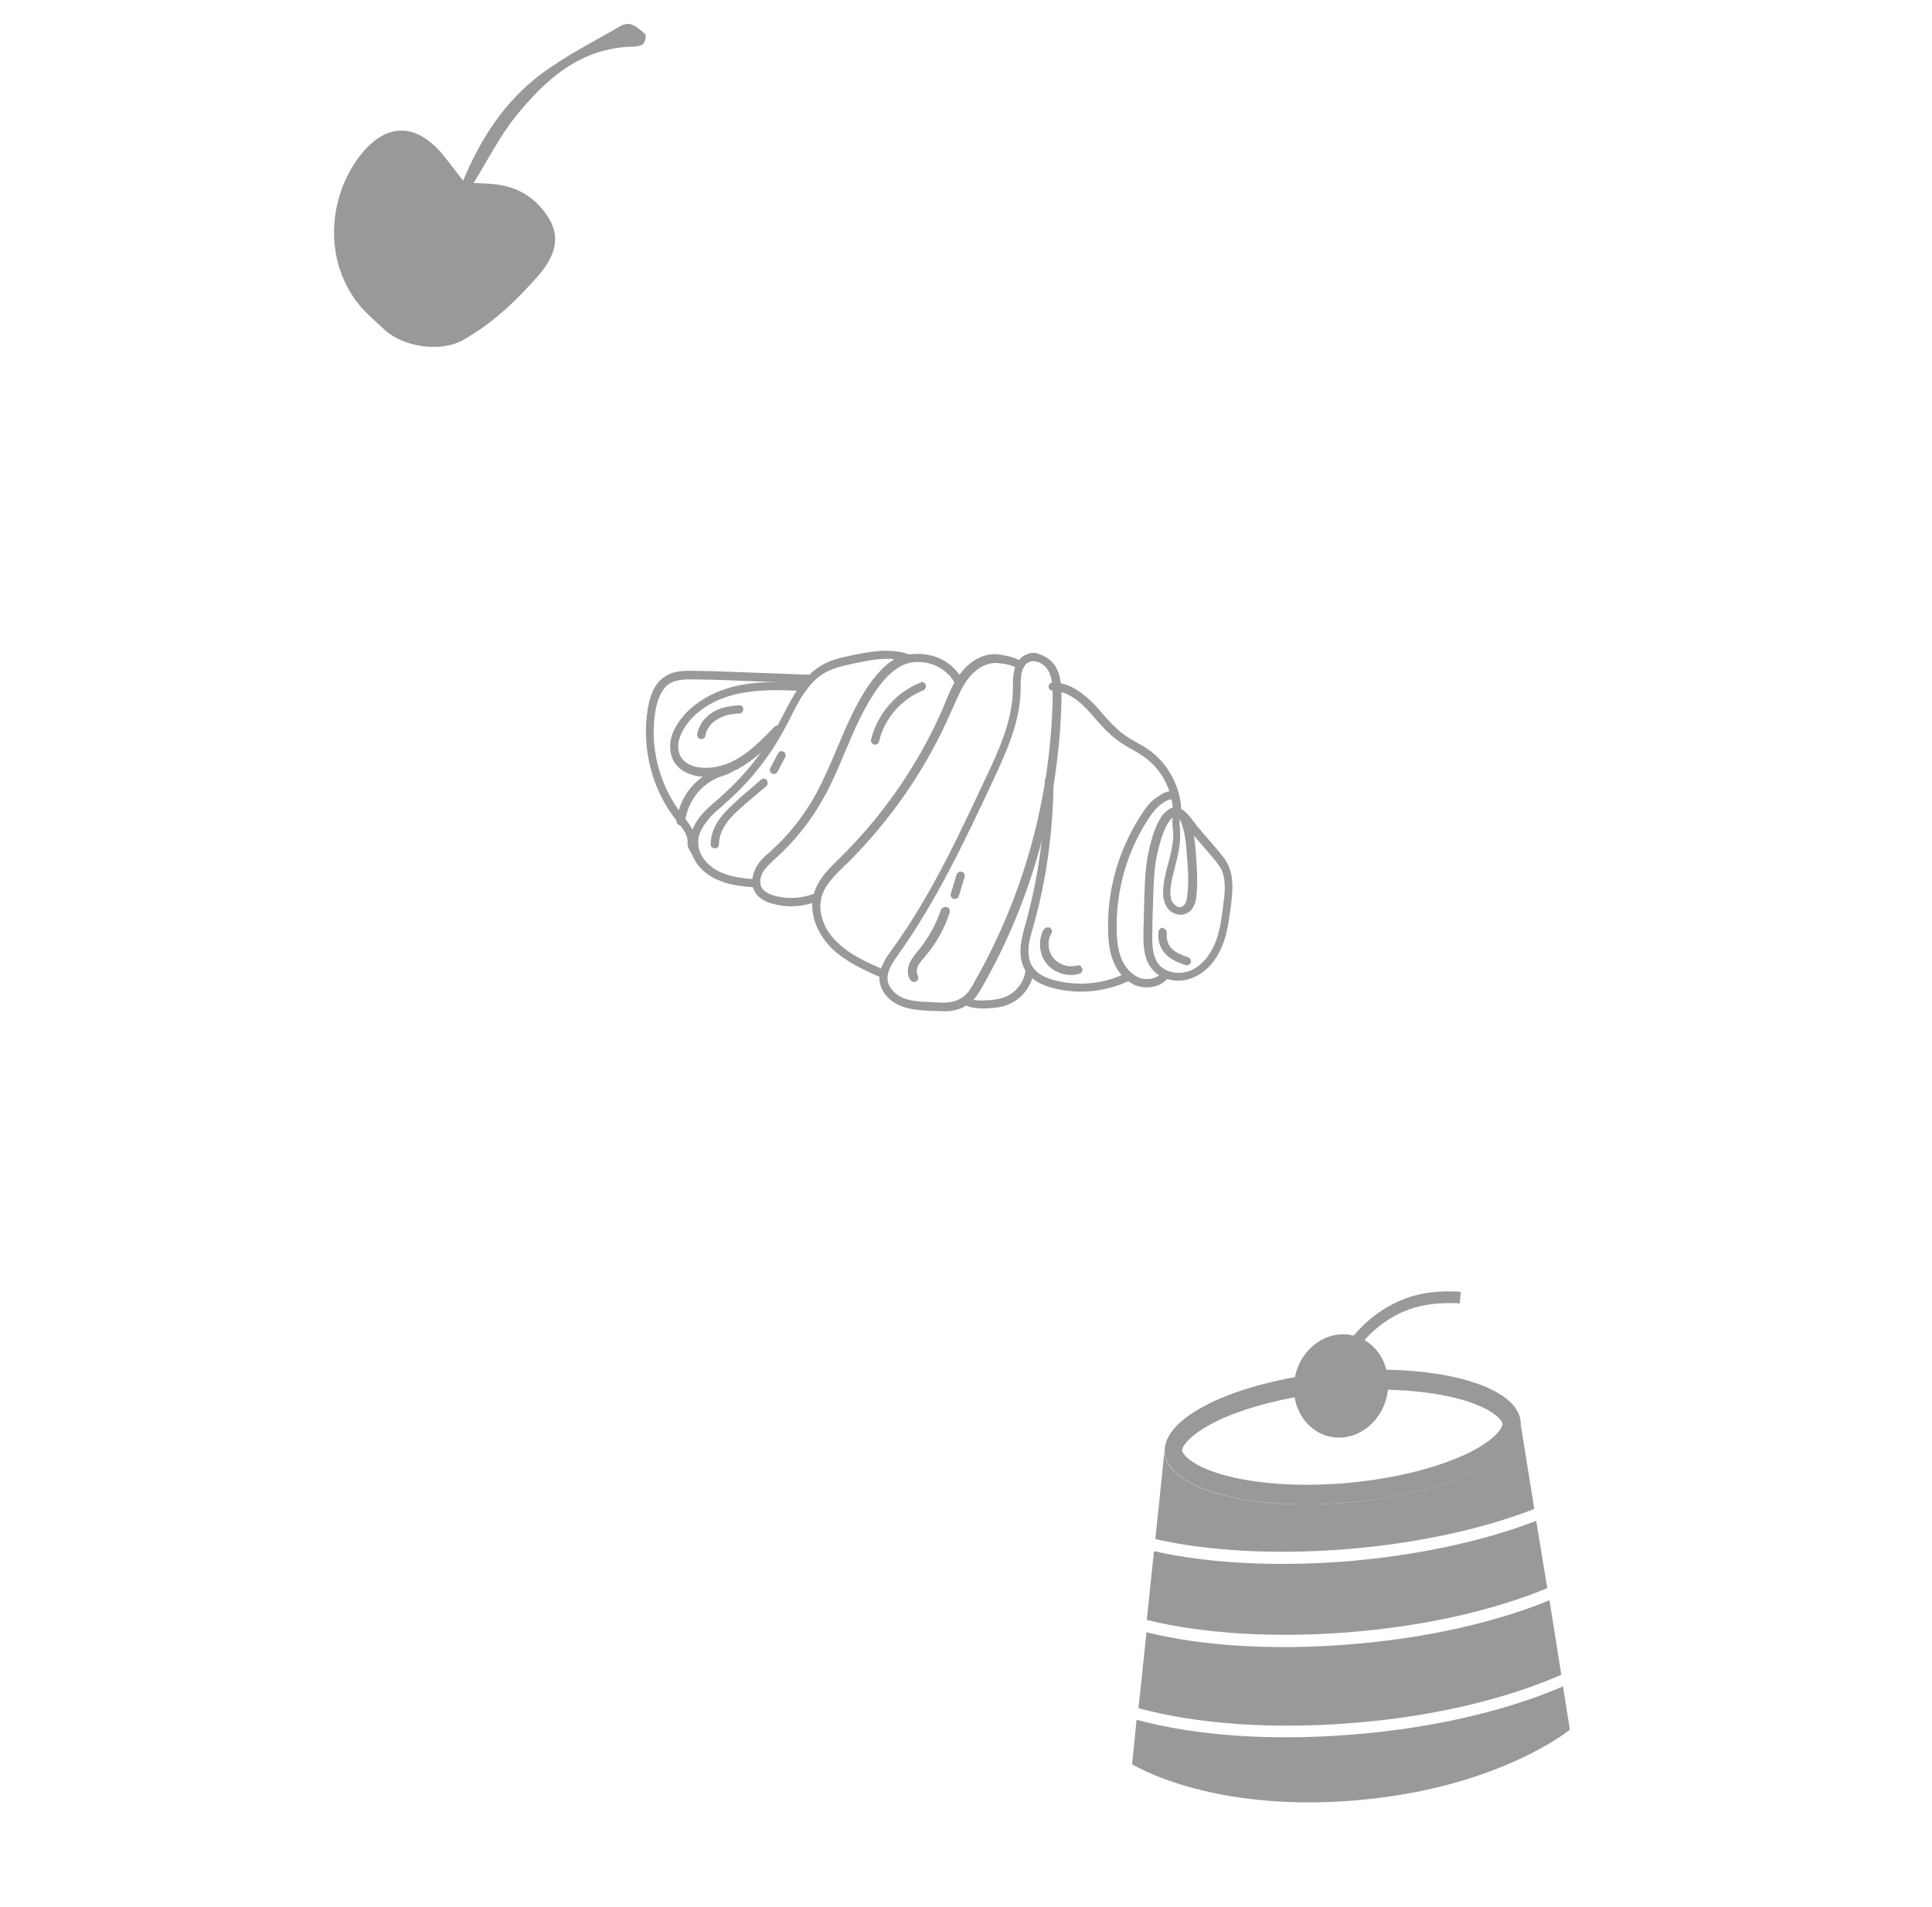
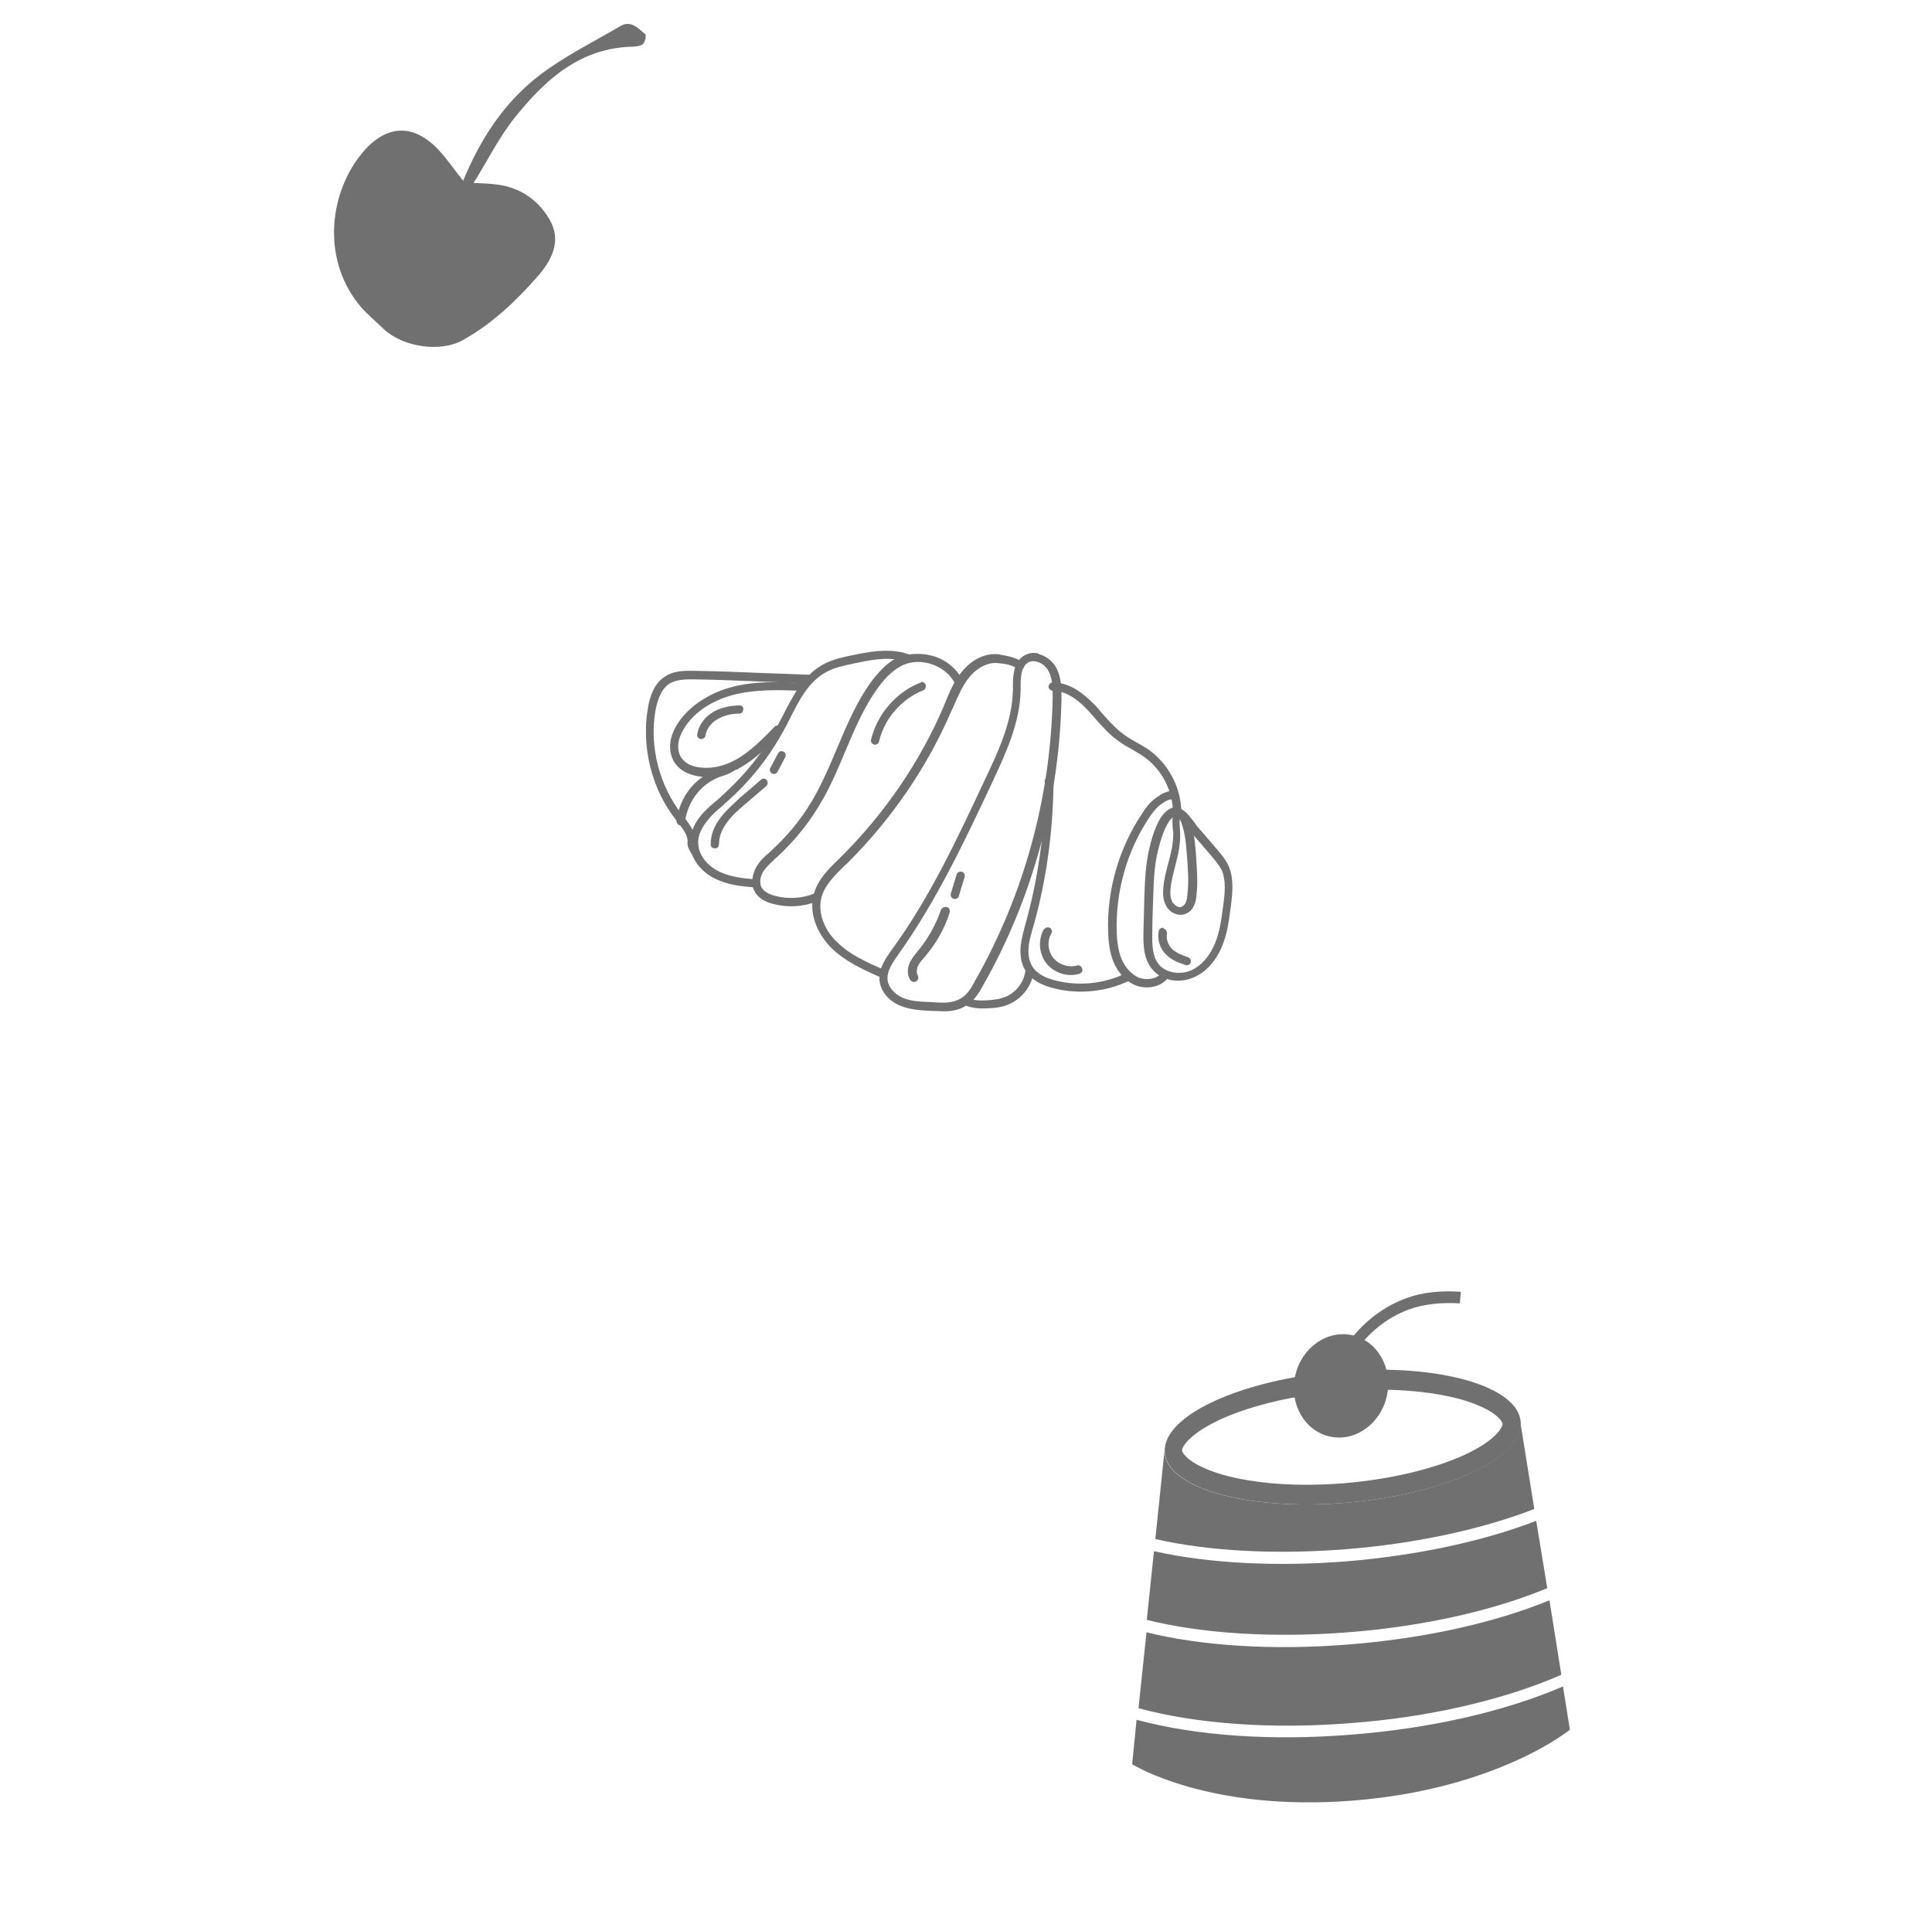
- <svg xmlns="http://www.w3.org/2000/svg" version="1.1" id="Слой_1" opacity="0.5" x="0px" y="0px" viewBox="0 0 700 691" style="enable-background:new 0 0 700 691;" xml:space="preserve">
+ <svg xmlns="http://www.w3.org/2000/svg" version="1.1" id="Слой_1" opacity="0.7" x="0px" y="0px" viewBox="0 0 700 691" style="enable-background:new 0 0 700 691;" xml:space="preserve">
  <style type="text/css">
	.st0{fill:#333333;}
</style>
  <g>
    <g>
      <g>
        <path class="st0" d="M376.7,237.1c2.2,0.7,4.3,2.2,5.6,4.2c2.2,3.5,2.3,7.7,2.3,11.8c-0.7,36.3-10.4,72.2-28.3,103.8     c-1.5,2.8-3.2,5.5-5.8,7.2c-2.7,1.9-6,2.6-10.1,2.3l-3.5-0.1l0,0c-3.4-0.2-7.2-0.4-10.8-1.9c-4.1-1.7-6.9-5.1-7.4-8.8     c-0.6-4.5,2.3-8.5,4.6-11.7c13.9-19.1,23.9-40.8,33.8-61.9c4.6-9.7,9.8-20.8,9.9-32.3v-0.8c0-3.8,0.1-8.6,3.7-11.1     c1.6-1.1,3.5-1.5,5.5-1C376.2,237,376.4,237,376.7,237.1z M336.7,363.1l3.7,0.2c3.4,0.2,6.1-0.4,8.2-1.8s3.5-3.8,4.8-6.3     c17.7-31.2,27.3-66.5,28-102.4c0-3.6,0-7.3-1.8-10.1c-0.9-1.5-2.6-2.7-4.3-3c-0.8-0.2-2-0.2-3.1,0.6c-2.3,1.6-2.4,5.1-2.4,8.6     v0.8c-0.1,12.1-5.5,23.5-10.2,33.6c-9.9,21.1-20.2,43-34,62.4c-2.1,3-4.4,6.2-4,9.5c0.3,2.6,2.6,5.1,5.5,6.4     C330,362.8,333.4,363,336.7,363.1L336.7,363.1z" />
      </g>
      <g>
-         <path class="st0" d="M366.8,238.2c1.3,0.4,2.4,0.9,3.7,1.7c0.6,0.5,0.8,1.4,0.4,2.1c-0.5,0.6-1.4,0.8-2.1,0.4     c-2-1.4-4.6-1.9-7.2-2.1c-4.2-0.5-8.3,2.4-10.5,5.2c-2.4,3-4,6.8-5.6,10.4c-0.1,0.5-0.4,0.9-0.6,1.3c-8.9,20.8-22.1,40-38.2,55.9     l-0.7,0.6c-3.4,3.4-7,6.8-8.3,11.2c-1.5,5.3,0.6,11.8,5.6,16.5c4.6,4.6,10.8,7.3,16.7,9.9c0.7,0.4,1.1,1.3,0.7,2     c-0.4,0.7-1.3,1.1-2,0.7c-5.9-2.6-12.5-5.6-17.5-10.5c-5.6-5.7-8.2-13.3-6.3-19.6c1.4-5.2,5.3-9,9-12.6l0.6-0.6     c15.8-15.6,28.8-34.5,37.5-54.9c0.1-0.5,0.4-0.9,0.5-1.3c1.6-3.8,3.2-7.8,6-11.1c3.7-4.5,8.5-6.8,13.2-6.3     C363.5,237.4,365.2,237.7,366.8,238.2z" />
+         <path class="st0" d="M366.8,238.2c1.3,0.4,2.4,0.9,3.7,1.7c0.6,0.5,0.8,1.4,0.4,2.1c-0.5,0.6-1.4,0.8-2.1,0.4     c-2-1.4-4.6-1.9-7.2-2.1c-4.2-0.5-8.3,2.4-10.5,5.2c-2.4,3-4,6.8-5.6,10.4c-0.1,0.5-0.4,0.9-0.6,1.3c-8.9,20.8-22.1,40-38.2,55.9     l-0.7,0.6c-3.4,3.4-7,6.8-8.3,11.2c-1.5,5.3,0.6,11.8,5.6,16.5c4.6,4.6,10.8,7.3,16.7,9.9c0.7,0.4,1.1,1.3,0.7,2s-1.3,1.1-2,0.7     c-5.9-2.6-12.5-5.6-17.5-10.5c-5.6-5.7-8.2-13.3-6.3-19.6c1.4-5.2,5.3-9,9-12.6l0.6-0.6c15.8-15.6,28.8-34.5,37.5-54.9     c0.1-0.5,0.4-0.9,0.5-1.3c1.6-3.8,3.2-7.8,6-11.1c3.7-4.5,8.5-6.8,13.2-6.3C363.5,237.4,365.2,237.7,366.8,238.2z" />
      </g>
      <g>
-         <path class="st0" d="M338,237.7c4.6,1.3,8.6,4.5,10.7,8.7c0.4,0.7,0,1.6-0.7,2c-0.7,0.4-1.6,0-2-0.7c-3.2-6.5-12.2-9.7-18.8-6.7     c-3,1.4-5.9,3.9-8.7,7.7c-5.3,7.1-8.9,15.6-12.3,23.7c-2.3,5.5-4.7,11.2-7.6,16.4c-4.5,8.2-10.2,15.5-17.1,21.8l-0.7,0.6     c-1.6,1.6-3.2,2.9-4.3,4.7c-0.9,1.5-1.6,4-0.5,5.8c0.7,1.2,2.4,2.3,4.7,2.9c4.8,1.3,10,1,14.6-0.9c0.7-0.3,1.7,0.1,2,0.8     c0.3,0.7-0.1,1.7-0.8,2c-5.3,2.1-11.1,2.5-16.5,1c-3.2-0.8-5.3-2.3-6.5-4.3c-1.7-3.1-0.8-6.6,0.5-9c1.3-2.2,3-3.9,4.9-5.4     l0.6-0.6c6.6-6,12.2-13.1,16.4-21c2.8-5.2,5.2-10.9,7.4-16.1c3.5-8.3,7.1-16.9,12.6-24.4c3.3-4.3,6.4-7.2,9.9-8.7     C329.8,236.7,334.1,236.6,338,237.7z" />
+         <path class="st0" d="M338,237.7c4.6,1.3,8.6,4.5,10.7,8.7c0.4,0.7,0,1.6-0.7,2s-1.6,0-2-0.7c-3.2-6.5-12.2-9.7-18.8-6.7     c-3,1.4-5.9,3.9-8.7,7.7c-5.3,7.1-8.9,15.6-12.3,23.7c-2.3,5.5-4.7,11.2-7.6,16.4c-4.5,8.2-10.2,15.5-17.1,21.8l-0.7,0.6     c-1.6,1.6-3.2,2.9-4.3,4.7c-0.9,1.5-1.6,4-0.5,5.8c0.7,1.2,2.4,2.3,4.7,2.9c4.8,1.3,10,1,14.6-0.9c0.7-0.3,1.7,0.1,2,0.8     c0.3,0.7-0.1,1.7-0.8,2c-5.3,2.1-11.1,2.5-16.5,1c-3.2-0.8-5.3-2.3-6.5-4.3c-1.7-3.1-0.8-6.6,0.5-9c1.3-2.2,3-3.9,4.9-5.4     l0.6-0.6c6.6-6,12.2-13.1,16.4-21c2.8-5.2,5.2-10.9,7.4-16.1c3.5-8.3,7.1-16.9,12.6-24.4c3.3-4.3,6.4-7.2,9.9-8.7     C329.8,236.7,334.1,236.6,338,237.7z" />
      </g>
      <g>
-         <path class="st0" d="M327.7,236.6L327.7,236.6c0.4,0.2,0.7,0.3,1,0.3c0.4,0.2,0.6,0.2,1,0.3c0.8,0.3,1.2,1.1,0.9,1.9     c-0.3,0.9-1.1,1.2-1.9,0.9c-0.3-0.1-0.5-0.2-0.9-0.3c-0.4-0.1-0.6-0.2-0.9-0.3c-5.8-1.5-12.2-0.1-17.9,1.1     c-3.2,0.7-6.7,1.4-9.6,3c-6.4,3.4-9.9,10.3-13.3,17.1c-0.6,1.2-1.3,2.6-2,3.8c-5.4,10-12.4,18.8-20.8,26.2     c-0.5,0.4-1,0.9-1.5,1.4c-2.1,1.7-4.1,3.5-5.6,5.5c-1.5,1.9-3.5,4.9-3.2,8.3c0.1,3.9,3.1,7.8,7.5,10c4.1,2,8.7,2.5,13.7,2.9     c0.8,0.1,1.4,0.8,1.3,1.6c-0.1,0.8-0.8,1.4-1.6,1.3c-5.3-0.4-10.2-0.9-14.8-3.2c-5.4-2.6-9-7.6-9.1-12.6     c-0.1-4.3,2.1-8.1,3.9-10.2c1.8-2.2,3.9-4,6.1-5.8c0.5-0.4,1-0.9,1.5-1.4c8.2-7.3,15.1-15.8,20.2-25.4c0.7-1.3,1.3-2.5,2-3.8     c3.7-7.2,7.4-14.5,14.5-18.4c3.3-1.8,6.9-2.6,10.3-3.3C314.3,236.3,321.1,234.9,327.7,236.6L327.7,236.6z" />
+         <path class="st0" d="M327.7,236.6L327.7,236.6c0.4,0.2,0.7,0.3,1,0.3c0.4,0.2,0.6,0.2,1,0.3c0.8,0.3,1.2,1.1,0.9,1.9     c-0.3,0.9-1.1,1.2-1.9,0.9c-0.3-0.1-0.5-0.2-0.9-0.3s-0.6-0.2-0.9-0.3c-5.8-1.5-12.2-0.1-17.9,1.1c-3.2,0.7-6.7,1.4-9.6,3     c-6.4,3.4-9.9,10.3-13.3,17.1c-0.6,1.2-1.3,2.6-2,3.8c-5.4,10-12.4,18.8-20.8,26.2c-0.5,0.4-1,0.9-1.5,1.4     c-2.1,1.7-4.1,3.5-5.6,5.5c-1.5,1.9-3.5,4.9-3.2,8.3c0.1,3.9,3.1,7.8,7.5,10c4.1,2,8.7,2.5,13.7,2.9c0.8,0.1,1.4,0.8,1.3,1.6     c-0.1,0.8-0.8,1.4-1.6,1.3c-5.3-0.4-10.2-0.9-14.8-3.2c-5.4-2.6-9-7.6-9.1-12.6c-0.1-4.3,2.1-8.1,3.9-10.2c1.8-2.2,3.9-4,6.1-5.8     c0.5-0.4,1-0.9,1.5-1.4c8.2-7.3,15.1-15.8,20.2-25.4c0.7-1.3,1.3-2.5,2-3.8c3.7-7.2,7.4-14.5,14.5-18.4c3.3-1.8,6.9-2.6,10.3-3.3     C314.3,236.3,321.1,234.9,327.7,236.6L327.7,236.6z" />
      </g>
      <g>
        <path class="st0" d="M293.5,244.8c0.6,0.2,1.1,0.8,1.1,1.5c-0.1,0.9-0.8,1.5-1.6,1.4l-16.4-0.7c-8-0.3-16.4-0.7-24.5-0.8     c-3.6-0.1-7.3,0-9.8,1.7c-2.3,1.6-3.9,4.8-4.8,9.5c-2.3,13.2,1.4,27.4,9.7,37.9l0.5,0.6c2.1,2.8,4.6,5.9,4.3,9.8     c-0.1,0.4,0.3,1.1,0.8,1.5l0.1,0.2c0.4,0.7,0.3,1.6-0.5,2.1c-0.7,0.4-1.6,0.3-2.1-0.5l-0.1-0.2c-0.5-0.9-1.2-2.1-1.1-3.4     c0.3-2.6-1.7-5.1-3.6-7.6l-0.5-0.6c-8.9-11.2-12.6-26.3-10.3-40.4c0.9-5.6,2.9-9.4,5.9-11.4c3.3-2.4,7.3-2.4,11.6-2.3     c8.2,0.1,16.6,0.5,24.6,0.8l16.4,0.6C293.2,244.8,293.4,244.8,293.5,244.8z" />
      </g>
      <g>
        <path class="st0" d="M290.2,247.4c0.6,0.2,1.1,0.8,1.1,1.5c-0.1,0.9-0.8,1.5-1.6,1.4c-7.4-0.3-15.3-0.5-22.8,1.2     c-8.1,1.9-14.6,5.9-18.5,11.6c-1.4,2.1-2.3,4.1-2.6,6.1c-0.3,2.2,0.2,4.4,1.4,5.8c1.2,1.5,3.1,2.6,5.7,3     c4.7,0.8,10.2-0.4,15.2-3.6c4.7-3,8.7-7.1,12.6-11.1c0.6-0.6,1.5-0.5,2.2,0c0.6,0.6,0.5,1.5,0,2.2c-3.9,4.1-8,8.5-13.1,11.7     c-5.7,3.6-12,5-17.4,4c-2.3-0.5-5.4-1.5-7.5-4.2c-1.7-2.1-2.4-5.1-2-8.1c0.3-2.4,1.4-4.9,3.1-7.4c4.3-6.1,11.5-10.7,20.2-12.8     c7.9-1.9,16-1.6,23.7-1.3C290,247.4,290.1,247.4,290.2,247.4z" />
      </g>
      <g>
        <path class="st0" d="M266.8,275.7c0.4,0.2,0.7,0.3,0.8,0.7c0.4,0.7,0.2,1.7-0.5,2.1c-0.5,0.3-1,0.7-1.5,1l-0.2,0.1     c-1.1,0.7-2.1,1.1-3,1.4c-3.7,1-7.1,3.2-9.6,6.2s-4.1,6.7-4.6,10.5c-0.1,0.9-0.8,1.4-1.7,1.4c-0.9-0.1-1.4-0.9-1.4-1.7     c0.6-4.4,2.4-8.7,5.3-12.1c2.9-3.4,6.8-5.9,11.1-7.2c0.7-0.2,1.4-0.5,2.3-1.1l0.2-0.1c0.6-0.4,1.1-0.7,1.6-1     C266,275.6,266.4,275.5,266.8,275.7z" />
      </g>
      <g>
        <path class="st0" d="M267.6,275.5c0.3,0.1,0.5,0.2,0.7,0.5c0.5,0.7,0.4,1.6-0.2,2.1l-0.6,0.5c-0.7,0.5-1.6,0.4-2.1-0.2     c-0.5-0.7-0.4-1.6,0.2-2.1l0.6-0.5C266.5,275.4,267,275.3,267.6,275.5z" />
      </g>
      <g>
        <path class="st0" d="M427.2,292.9c2.3,0.6,4.1,3.3,5.6,5.2c0.5,0.7,0.8,1.2,1.2,1.6l6.8,7.9c1.5,1.8,3.2,3.7,4.3,6.1     c2.1,4.8,1.4,10.1,0.9,14.5c-0.7,4.8-1.2,10-3.2,14.6c-2.2,5.5-6,9.6-10.4,11.4c-5.4,2.4-11.9,1-15.1-3.2c-3-3.7-3.1-8.7-3-13.5     c0.1-3.9,0.2-8.1,0.3-11.9c0.2-6,0.4-12.4,1.9-18.5c1.2-5.1,3.4-11.7,7-13.8c1.1-0.7,2.3-0.9,3.5-0.6     C427,292.9,427,293,427.2,292.9z M438.6,309.8l-6.8-7.9c-0.4-0.5-0.9-1.1-1.4-1.9c-1.2-1.6-2.8-3.8-4.1-4.1     c-0.4-0.1-0.8,0-1.2,0.2c-1.9,1.1-4,5.7-5.5,12c-1.5,5.8-1.6,12-1.8,17.9c-0.1,3.8-0.3,7.8-0.3,11.9c-0.1,4.4,0,8.6,2.3,11.5     c2.4,3,7.4,4,11.6,2.3c3.7-1.6,6.8-5,8.8-9.8c1.8-4.3,2.4-9.2,3-13.8c0.5-3.9,1.2-8.8-0.6-12.9     C441.5,313.2,440,311.4,438.6,309.8L438.6,309.8z" />
      </g>
      <g>
        <path class="st0" d="M385.6,247.9c3.5,1,7,3.5,10.4,6.9c1.3,1.2,2.3,2.5,3.5,3.9c2.3,2.6,4.6,5.1,7.2,7.1c1.5,1.1,3,2.1,4.7,3     c1.6,0.9,3.2,1.8,4.7,2.8c7.3,5.2,11.9,13.9,11.9,22.8c0,0.9-0.6,1.6-1.5,1.5s-1.6-0.6-1.5-1.5c-0.1-8-4.1-15.7-10.7-20.3     c-1.4-0.9-2.8-1.8-4.4-2.7c-1.7-0.9-3.4-1.9-5.1-3.2c-3-2.2-5.4-4.9-7.8-7.6c-1.1-1.3-2.2-2.6-3.3-3.7c-4.2-4.4-8.4-6.6-12.3-6.6     c-0.9-0.1-1.5-0.8-1.5-1.5c0.1-0.9,0.8-1.5,1.5-1.5C382.8,247.3,384.2,247.5,385.6,247.9z" />
      </g>
      <g>
        <path class="st0" d="M426.9,293.4c0,0.1,0.1,0.1,0.1,0.1c0.8,0.3,1.1,1.1,0.9,1.9c-0.1,0.1-0.1,0.1,0,0.2     c0.1-0.3,0.4-0.4,0.6-0.6c0.7-0.3,1.6,0,2.1,0.8c2,4.3,2.3,9.1,2.7,13.4c0.3,5,0.8,10.2,0.2,15.2c-0.1,1.2-0.3,2.6-0.9,3.7     c-0.6,1.6-1.8,2.6-3.2,3.1c-2.4,0.9-5.4-0.3-6.8-2.8c-1.3-2.3-1.3-4.8-1.1-6.6c0.2-3,1-6.1,1.8-9c1-3.7,1.8-7.1,1.8-10.7     c0-0.5,0-1.1-0.2-1.7c-0.1-2-0.3-4.1,0.4-6.2C425.4,293.6,426.1,293.2,426.9,293.4z M426.8,328.6c0.4,0.2,0.9,0.2,1.3,0     c0.6-0.3,1.2-0.8,1.5-1.5c0.4-0.8,0.5-1.8,0.6-2.9c0.6-4.8,0.2-9.9-0.2-14.7c-0.3-4.2-0.7-8.6-2.4-12.4c-0.1-0.2-0.1-0.3-0.1-0.5     c-0.2,1.2-0.1,2.3,0,3.7c0,0.6,0.1,1.3,0.1,1.9c0.1,4-0.8,7.8-1.8,11.6c-0.7,2.9-1.5,5.6-1.7,8.4c-0.2,2.1,0.1,3.6,0.7,4.8     C425.5,327.7,426.1,328.4,426.8,328.6z" />
      </g>
      <g>
        <path class="st0" d="M426,286.7c0.6,0.2,1.1,0.9,1,1.6c-0.1,0.9-0.9,1.4-1.7,1.4c-1.7-0.2-2.7,0.4-4.6,1.7     c-1.9,1.4-3.3,3.3-4.6,5.3c-7.9,12-11.9,26.5-11.5,40.9c0.1,2.9,0.4,6.7,1.8,10c1.4,3.2,3.7,5.6,6.3,6.7c2.9,1,6.4,0.5,8.1-1.7     c0.5-0.6,1.4-0.7,2.1-0.1c0.6,0.5,0.7,1.4,0.1,2.1c-2.6,3.1-7.4,4-11.5,2.5c-3.4-1.4-6.3-4.4-8-8.4c-1.6-3.8-1.9-7.9-2-11     c-0.5-15,3.8-30,12.1-42.6c1.4-2.1,2.9-4.4,5.3-6c2.1-1.5,3.9-2.7,6.7-2.4C425.9,286.6,426,286.6,426,286.7z" />
      </g>
      <g>
-         <path class="st0" d="M380.7,281.9c0.6,0.2,1,0.6,1,1.4c0,0.2,0,0.3,0,0.5c0,0.3,0.1,0.7,0,1.1c-0.3,17.1-2.6,34.2-7.3,50.8     l-0.2,0.6c-0.6,2.4-1.4,4.7-1.5,7c-0.2,1.9-0.1,4.7,1.4,7c1.5,2.4,4.4,4.1,8.7,5.1c8.3,2,17.5,1.1,25.2-2.8c0.7-0.4,1.6,0,2,0.7     c0.4,0.7,0,1.6-0.7,2c-8.4,4.1-18.3,5.1-27.2,2.9c-5.1-1.2-8.6-3.4-10.5-6.4c-1.5-2.3-2.1-5.4-1.8-8.9c0.3-2.7,1-5.2,1.6-7.6     l0.2-0.6c4.5-16.3,6.9-33.1,7.1-50c0-0.2,0-0.4-0.1-0.7c0-0.3-0.1-0.5-0.1-0.8c0-0.9,0.6-1.6,1.5-1.6     C380.5,281.9,380.7,281.9,380.7,281.9z" />
+         <path class="st0" d="M380.7,281.9c0.6,0.2,1,0.6,1,1.4c0,0.2,0,0.3,0,0.5c0,0.3,0.1,0.7,0,1.1c-0.3,17.1-2.6,34.2-7.3,50.8     l-0.2,0.6c-0.6,2.4-1.4,4.7-1.5,7c-0.2,1.9-0.1,4.7,1.4,7c1.5,2.4,4.4,4.1,8.7,5.1c8.3,2,17.5,1.1,25.2-2.8c0.7-0.4,1.6,0,2,0.7     s0,1.6-0.7,2c-8.4,4.1-18.3,5.1-27.2,2.9c-5.1-1.2-8.6-3.4-10.5-6.4c-1.5-2.3-2.1-5.4-1.8-8.9c0.3-2.7,1-5.2,1.6-7.6l0.2-0.6     c4.5-16.3,6.9-33.1,7.1-50c0-0.2,0-0.4-0.1-0.7c0-0.3-0.1-0.5-0.1-0.8c0-0.9,0.6-1.6,1.5-1.6     C380.5,281.9,380.7,281.9,380.7,281.9z" />
      </g>
      <g>
-         <path class="st0" d="M373.5,350.6c0.6,0.2,1.1,0.9,1,1.6c-0.6,4.9-4,9.5-8.7,11.6c-2.7,1.3-5.8,1.5-8.3,1.6s-5.5,0-7.9-1.2     c-0.7-0.4-1-1.3-0.6-2c0.4-0.7,1.3-1,2-0.6c1.8,1,4.1,1,6.3,0.9c2.3-0.1,5-0.4,7.3-1.4c3.6-1.6,6.4-5.2,6.9-9.2     c0.1-0.9,0.9-1.4,1.7-1.4C373.4,350.6,373.4,350.6,373.5,350.6z" />
+         <path class="st0" d="M373.5,350.6c0.6,0.2,1.1,0.9,1,1.6c-0.6,4.9-4,9.5-8.7,11.6c-2.7,1.3-5.8,1.5-8.3,1.6s-5.5,0-7.9-1.2     c-0.7-0.4-1-1.3-0.6-2s1.3-1,2-0.6c1.8,1,4.1,1,6.3,0.9c2.3-0.1,5-0.4,7.3-1.4c3.6-1.6,6.4-5.2,6.9-9.2c0.1-0.9,0.9-1.4,1.7-1.4     C373.4,350.6,373.4,350.6,373.5,350.6z" />
      </g>
    </g>
    <g>
      <path class="st0" d="M268.3,255.6c0.6,0.2,1.1,0.7,1,1.4c0,0.9-0.6,1.6-1.5,1.6c-3.1,0-5.8,0.8-7.8,2c-2.4,1.3-4,3.6-4.4,5.9    c-0.1,0.9-0.9,1.4-1.7,1.3c-0.9-0.1-1.4-0.9-1.3-1.7c0.5-3.2,2.6-6.2,5.8-8.1c2.5-1.5,5.6-2.2,9.3-2.4    C267.8,255.6,268.1,255.6,268.3,255.6z" />
    </g>
    <g>
      <path class="st0" d="M277.1,282.2c0.3,0.1,0.5,0.2,0.7,0.5c0.5,0.7,0.4,1.6-0.1,2.1l-7.6,6.5c-2.3,2-4.7,4-6.6,6.6    c-1.4,1.9-3,4.6-3,8c0,0.9-0.6,1.6-1.5,1.5c-0.9,0-1.6-0.6-1.5-1.5c0-3.3,1.2-6.6,3.7-9.8c2.1-2.7,4.7-4.9,7-7.1l7.6-6.5    C276.1,282.2,276.7,282,277.1,282.2z" />
    </g>
    <g>
      <path class="st0" d="M283.6,272.3c0.1,0.1,0.2,0,0.3,0.1c0.7,0.4,1,1.3,0.6,2l-2.8,5.3c-0.4,0.7-1.3,1-2,0.6c-0.7-0.5-1-1.3-0.6-2    l2.8-5.3C282.3,272.3,282.9,272,283.6,272.3z" />
    </g>
    <g>
      <path class="st0" d="M334.5,247.2c0.4,0.2,0.7,0.5,0.9,0.9c0.2,0.8-0.1,1.7-0.8,2c-8,3.2-14.2,10.3-16.1,18.6    c-0.2,0.8-1,1.3-1.8,1.1c-0.8-0.2-1.3-1-1.1-1.8c2.3-9.3,9.1-17.3,18.1-20.7C333.9,247,334.2,247,334.5,247.2z" />
    </g>
    <g>
      <path class="st0" d="M343.1,328.7L343.1,328.7c0.8,0.2,1.2,1.1,1,1.9c-1.8,5.8-4.8,11.1-8.7,15.7c-0.1,0.3-0.3,0.3-0.5,0.6    c-0.9,1-1.7,2-2.3,3.1c-0.4,1-0.7,2.4-0.1,3.4c0.4,0.7,0.3,1.6-0.5,2.2c-0.7,0.4-1.6,0.3-2.2-0.5c-1.1-1.7-1.2-4.1-0.1-6.4    c0.8-1.5,1.7-2.7,2.7-3.9c0.1-0.3,0.3-0.3,0.5-0.6c3.5-4.3,6.3-9.4,8.1-14.7C341.4,328.9,342.4,328.5,343.1,328.7z" />
    </g>
    <g>
-       <path class="st0" d="M348.5,315.9c0.8,0.2,1.2,1.1,1,1.9l-2.1,6.9c-0.2,0.8-1.1,1.2-1.9,1c-0.8-0.2-1.2-1.1-1-1.9l2.1-6.9    C346.8,316.2,347.6,315.7,348.5,315.9z" />
+       <path class="st0" d="M348.5,315.9c0.8,0.2,1.2,1.1,1,1.9l-2.1,6.9c-0.2,0.8-1.1,1.2-1.9,1s-1.2-1.1-1-1.9l2.1-6.9    C346.8,316.2,347.6,315.7,348.5,315.9z" />
    </g>
    <g>
      <path class="st0" d="M380.1,336.1c0.1,0.1,0.2,0,0.3,0.1c0.7,0.4,1,1.3,0.5,2.1c-1.6,2.7-1.2,6.5,0.8,8.9s5.5,3.5,8.5,2.7    c0.9-0.3,1.6,0.2,1.9,1.1s-0.2,1.6-1.1,1.9c-4.2,1.2-9-0.3-11.8-3.7c-2.7-3.4-3.2-8.4-1.1-12.3    C378.7,336.2,379.4,335.9,380.1,336.1z" />
    </g>
    <g>
      <path class="st0" d="M421.7,336.5c0.7,0.2,1.1,0.9,1.1,1.7c-0.3,2.1,0.4,4.3,1.8,5.6c1.5,1.5,3.8,2.4,5.9,3.1    c0.7,0.2,1.2,1.1,0.9,1.9c-0.2,0.7-1.1,1.2-1.9,0.9c-2.3-0.8-5-1.7-7.1-3.9c-2.2-2.1-3.1-5.4-2.6-8.3c0.1-0.8,0.9-1.4,1.7-1.3    C421.6,336.5,421.6,336.5,421.7,336.5z" />
    </g>
  </g>
  <g>
-     <path class="st0" d="M485.8,496.9c-35.7,2.9-64.2,15.8-63.8,29s29.6,21.6,65.2,18.7c35.7-2.9,64.2-15.8,63.8-29   C550.5,502.4,521.5,494,485.8,496.9z M530.2,527.4c-11.4,5.1-26.8,8.7-43.4,10.1c-16.6,1.3-32,0.2-43.8-3.1   c-11.9-3.5-14.7-7.7-14.7-8.9c0-1.2,2.5-5.9,14.2-11.3c11.4-5.1,26.8-8.7,43.4-10.1c16.6-1.3,32-0.2,43.8,3.1   c11.9,3.5,14.7,7.7,14.7,8.9C544.3,517.3,542,522,530.2,527.4z" />
+     <path class="st0" d="M485.8,496.9c-35.7,2.9-64.2,15.8-63.8,29s29.6,21.6,65.2,18.7c35.7-2.9,64.2-15.8,63.8-29   C550.5,502.4,521.5,494,485.8,496.9z M530.2,527.4c-11.4,5.1-26.8,8.7-43.4,10.1c-16.6,1.3-32,0.2-43.8-3.1   c-11.9-3.5-14.7-7.7-14.7-8.9s2.5-5.9,14.2-11.3c11.4-5.1,26.8-8.7,43.4-10.1c16.6-1.3,32-0.2,43.8,3.1c11.9,3.5,14.7,7.7,14.7,8.9   C544.3,517.3,542,522,530.2,527.4z" />
    <g>
-       <ellipse transform="matrix(0.2174 -0.9761 0.9761 0.2174 -109.9234 867.2361)" class="st0" cx="485.8" cy="502.2" rx="18.8" ry="17" />
+       <ellipse transform="matrix(0.2174 -0.9761 0.9761 0.2174 -109.9566 867.3093)" class="st0" cx="485.9" cy="502.2" rx="18.8" ry="17" />
    </g>
    <g>
      <path class="st0" d="M486.6,497.8l-3.5-1.6c4.9-12,14.8-21.5,26.2-25.7c5.9-2.2,12.6-2.9,20-2.4l-0.4,4.2    c-6.9-0.4-13.1,0.3-18.4,2.2C500,478.3,491.2,487,486.6,497.8z" />
    </g>
    <g>
      <g>
        <path class="st0" d="M560.6,575.5l-4-24.4c-19.1,7.4-43.4,12.6-68.9,14.7c-25.5,2-50.1,0.7-69.6-3.7l-2.6,24.9     c20.1,5,45.9,6.6,72.9,4.5C515.4,589.4,540.9,583.7,560.6,575.5z" />
      </g>
      <g>
        <path class="st0" d="M489.4,624.4c28.5-2.1,55.7-8.5,76.3-17.5l-4.3-27c-20,8.2-45.7,13.9-72.7,16c-27.1,2.2-53,0.6-73.3-4.4     l-2.9,27.5C433.5,624.7,460.8,626.7,489.4,624.4z" />
      </g>
      <g>
        <path class="st0" d="M566.3,611.1c-21,9.1-48.3,15.3-76.9,17.5c-28.8,2.3-56.1,0.4-77.6-5.4l-1.6,16.1c0,0,27.4,17.3,79.8,13.2     c52.5-4.1,78.8-25.7,78.8-25.7L566.3,611.1z" />
      </g>
      <g>
-         <path class="st0" d="M550.9,515.6c0.3,13.2-28.1,26.1-63.8,29s-64.8-5.5-65.2-18.7l-3.3,31.8c19.2,4.4,43.5,5.7,68.9,3.7     c25.4-2,49.7-7.3,68.4-14.6L550.9,515.6z" />
+         <path class="st0" d="M550.9,515.6c0.3,13.2-28.1,26.1-63.8,29s-64.8-5.5-65.2-18.7l-3.3,31.8c19.2,4.4,43.5,5.7,68.9,3.7     s49.7-7.3,68.4-14.6L550.9,515.6z" />
      </g>
    </g>
  </g>
  <g>
    <path class="st0" d="M167.8,65.5c6.6-15.9,15.3-28.8,27.9-38.4c9-6.8,19.4-12,29.2-17.7c3.8-2.2,6.4,1,8.9,3c0.4,0.3,0,2.6-0.7,3.4   s-2.3,1-3.5,1.1c-19.3,0.3-32,11.9-43,25.6c-5.5,6.8-9.5,14.9-15,23.8c3.7,0.2,5.3,0.2,6.9,0.4c9.1,0.7,16.1,5.2,20.6,12.8   c4.6,8,0.7,15-4.6,21c-7.8,8.8-16.2,16.8-26.7,22.7c-8.3,4.7-22,2.5-28.8-4c-2.7-2.6-5.6-5-8.1-7.8c-14.2-16.6-11.9-40.1-0.6-54.8   c8.2-10.7,18.5-13,28.6-2.3C161.8,57.4,164.3,61.1,167.8,65.5z" />
  </g>
</svg>
